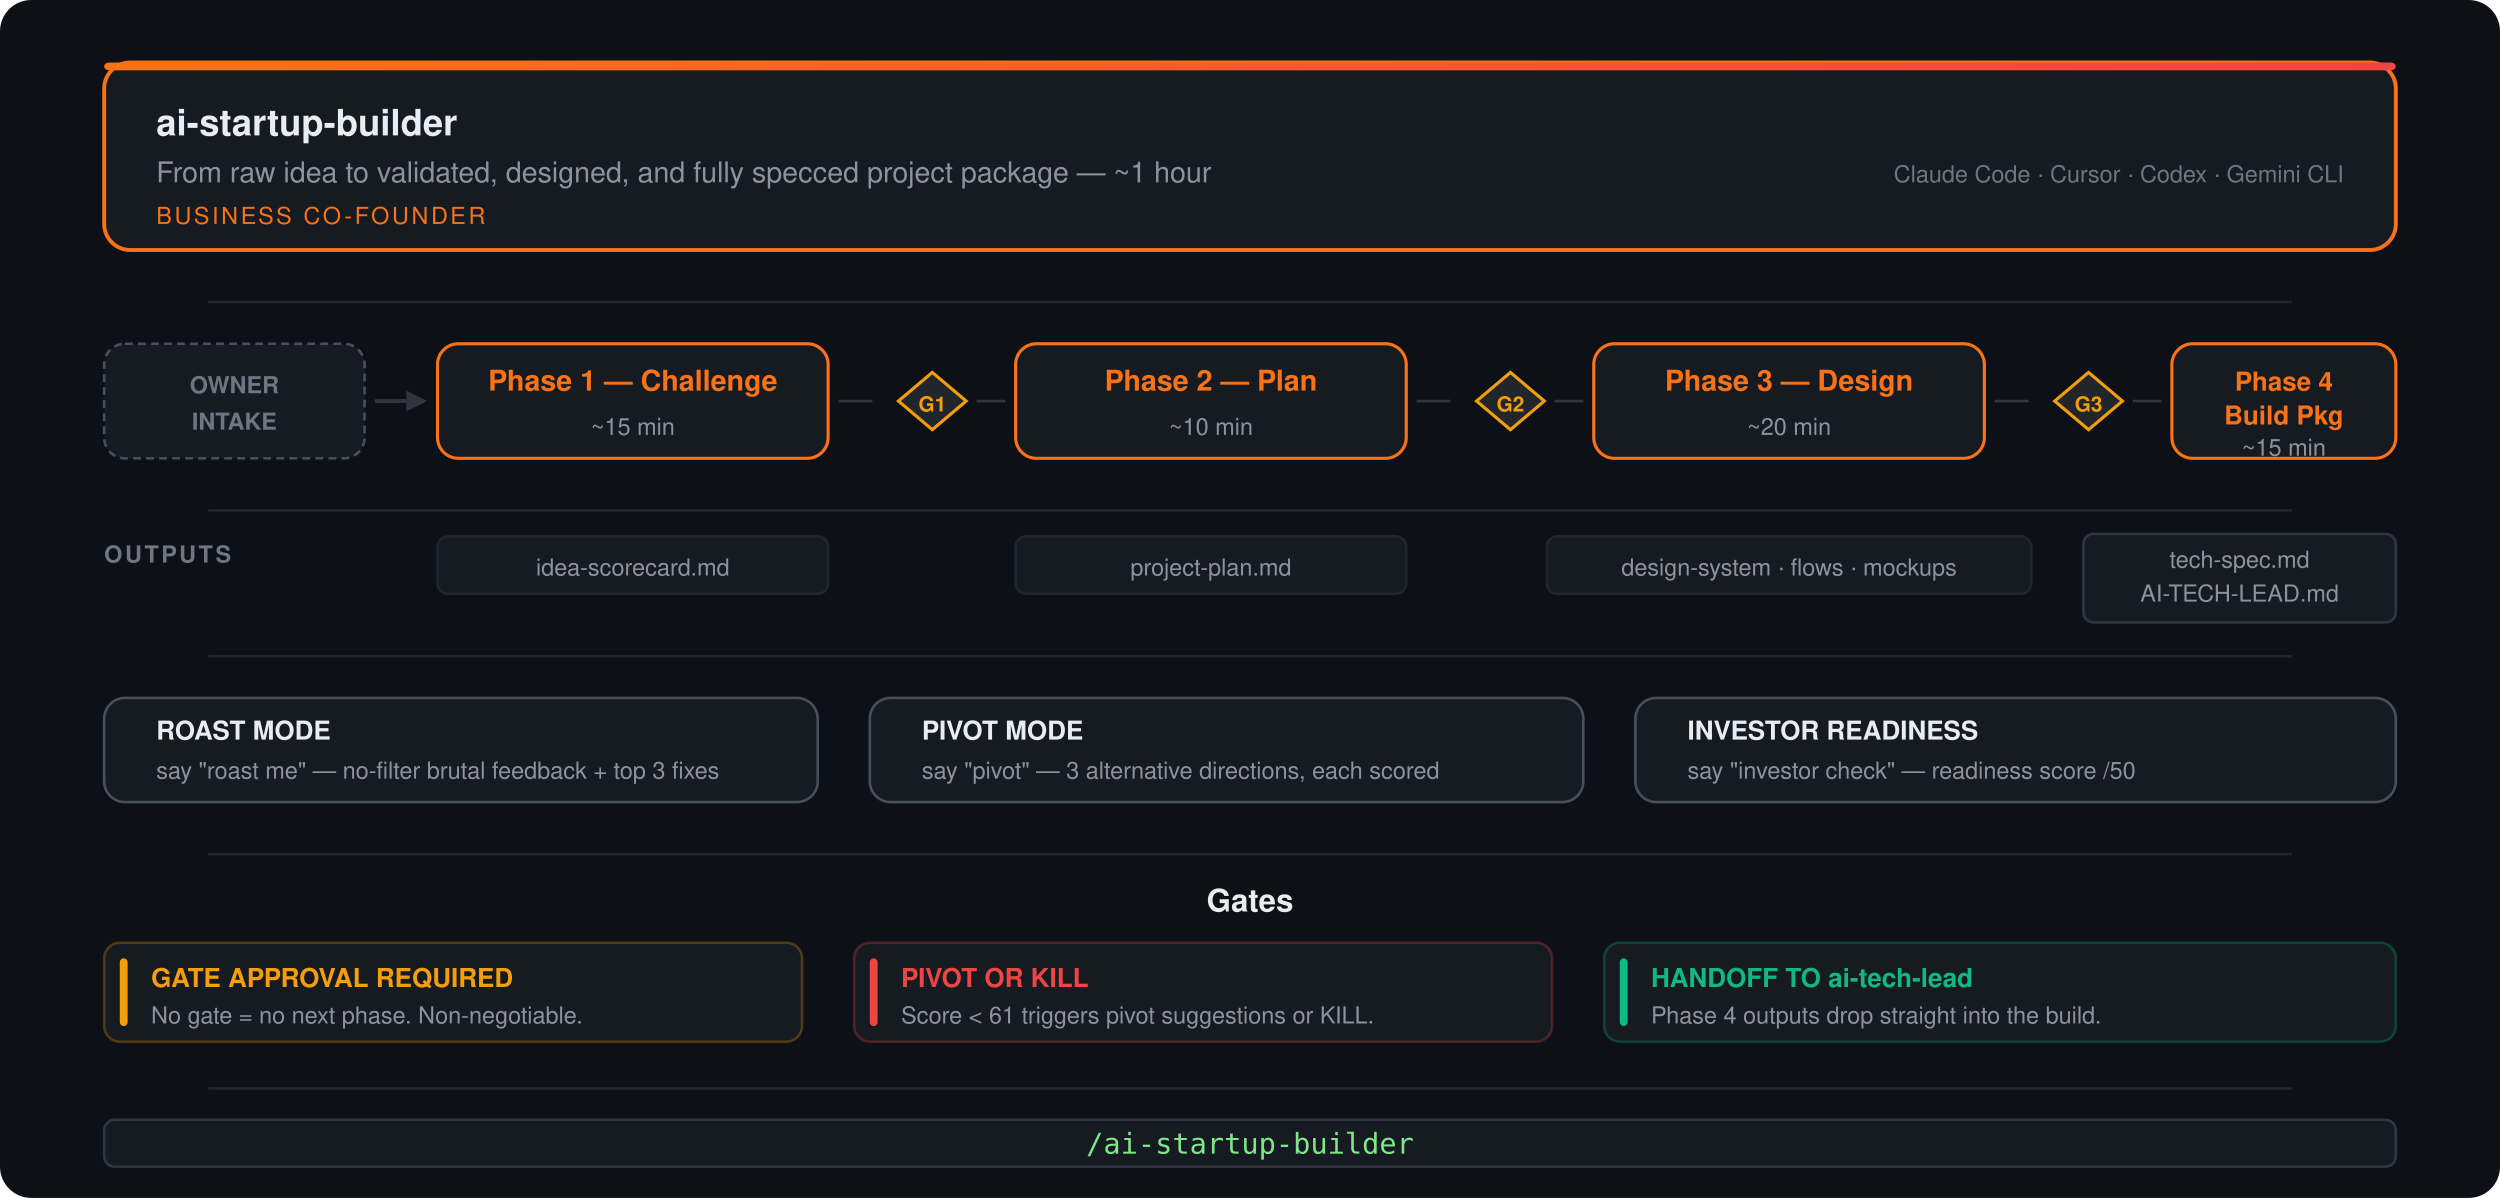
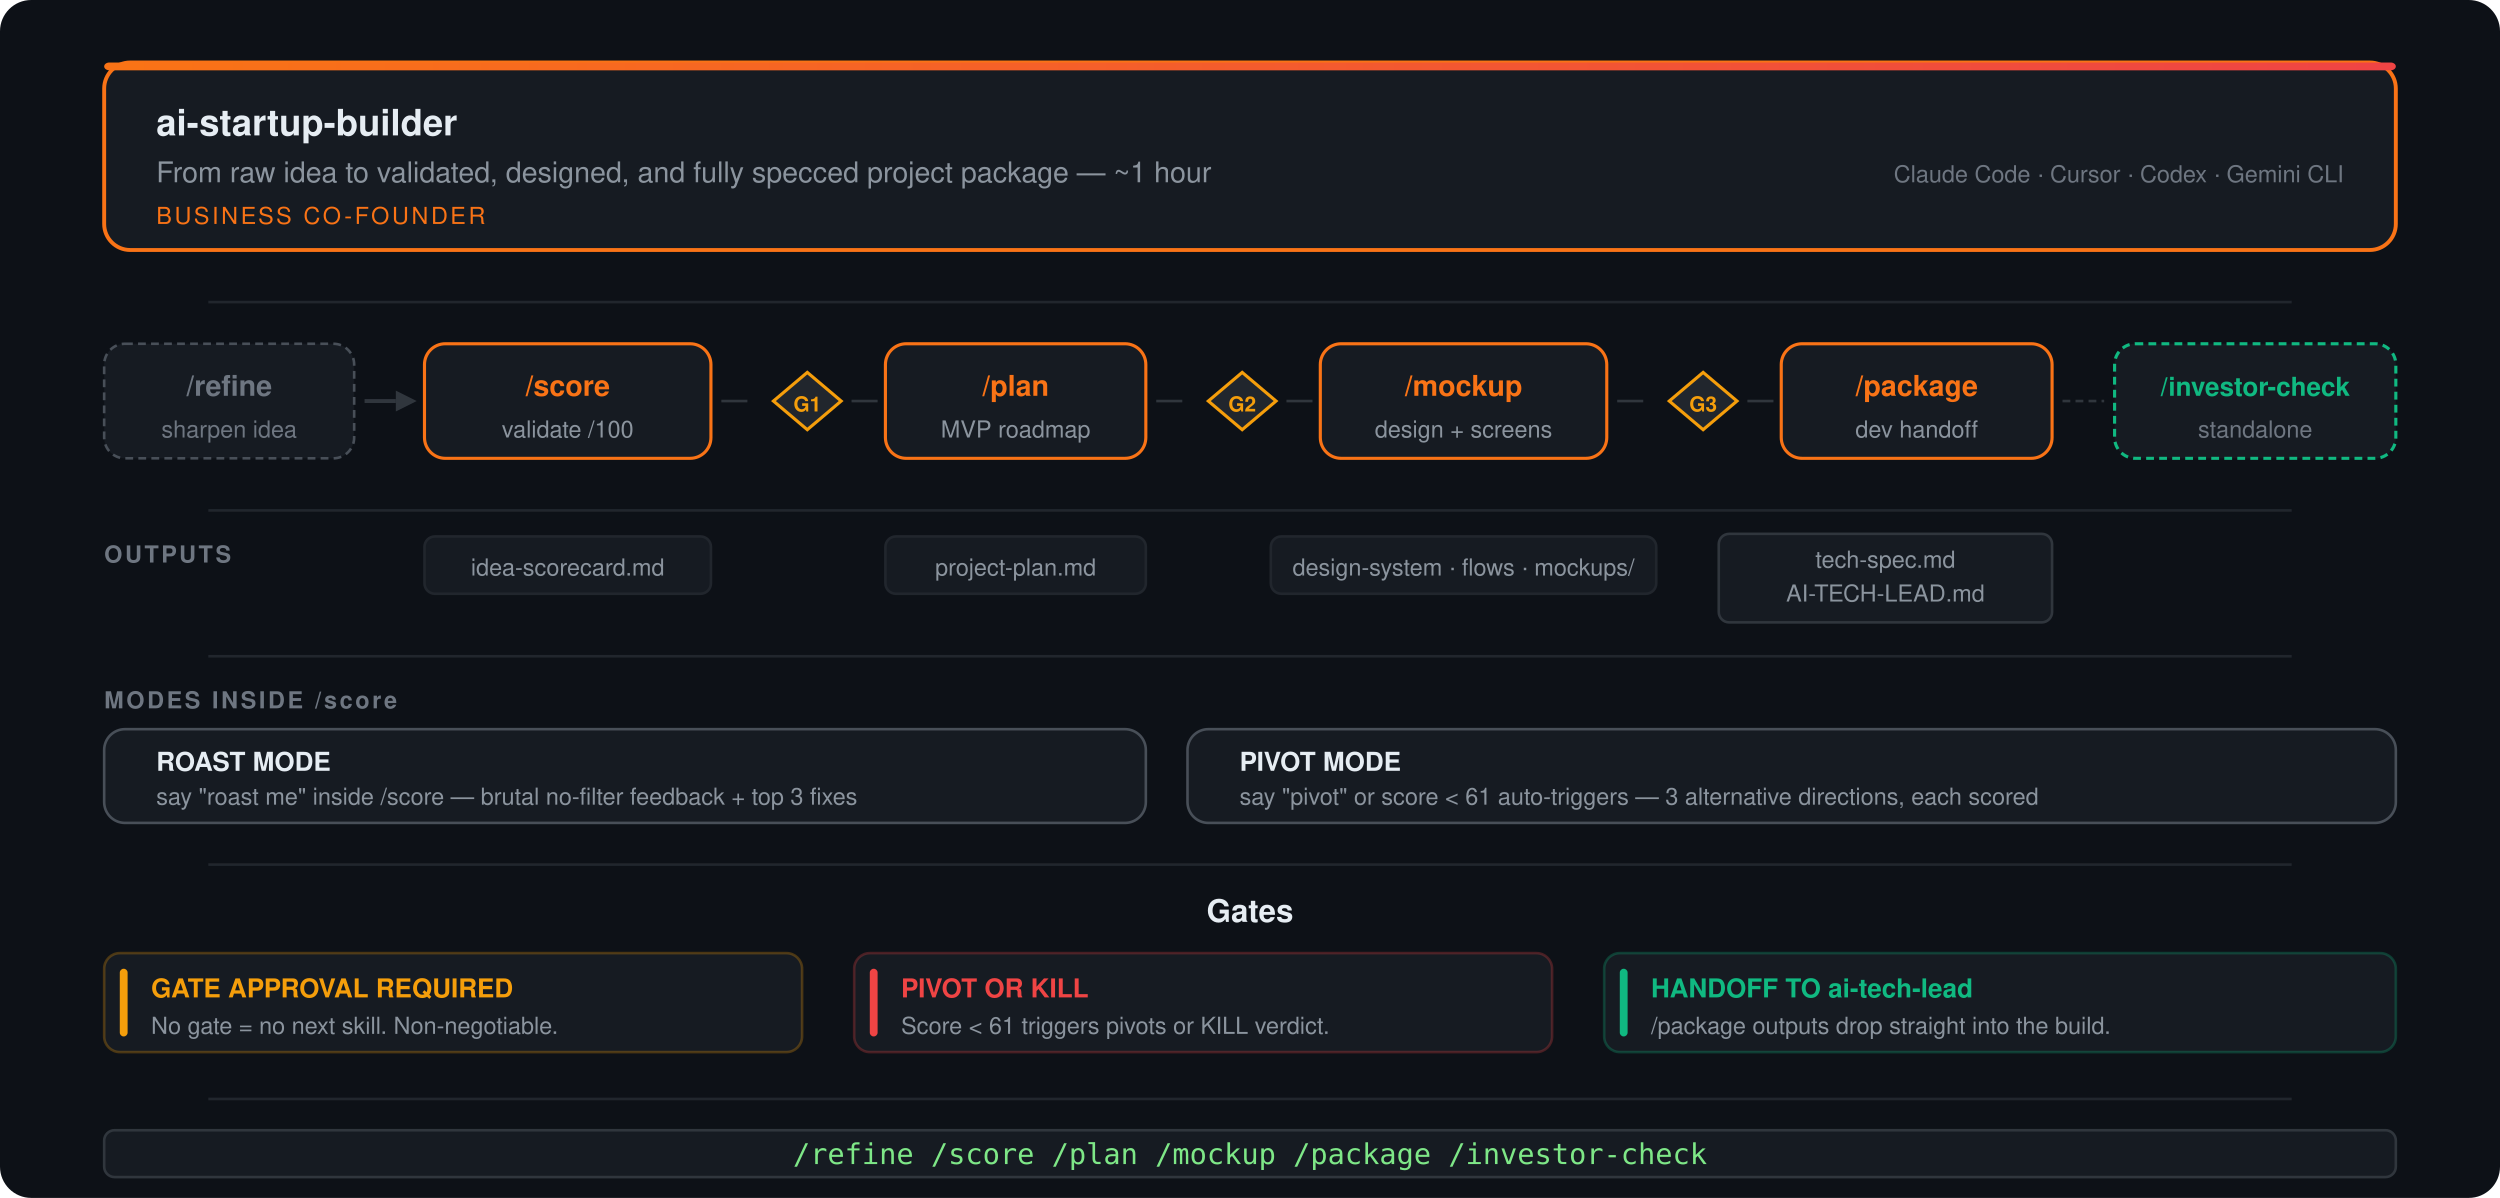
<svg xmlns="http://www.w3.org/2000/svg" viewBox="0 0 960 460" font-family="-apple-system, BlinkMacSystemFont, 'Segoe UI', Helvetica, Arial, sans-serif">
  <defs>
    <linearGradient id="builderGrad" x1="0%" y1="0%" x2="100%" y2="0%">
      <stop offset="0%" style="stop-color:#f97316" />
      <stop offset="100%" style="stop-color:#ef4444" />
    </linearGradient>
    <linearGradient id="handoffGrad" x1="0%" y1="0%" x2="100%" y2="0%">
      <stop offset="0%" style="stop-color:#10b981" />
      <stop offset="100%" style="stop-color:#0ea5e9" />
    </linearGradient>
  </defs>
  <rect width="960" height="460" rx="12" fill="#0d1117" />
  <rect x="40" y="24" width="880" height="72" rx="10" fill="#161b22" stroke="#f97316" stroke-width="1.5" />
  <rect x="40" y="24" width="880" height="3" rx="2" fill="url(#builderGrad)" />
  <text x="60" y="52" fill="#e6edf3" font-size="14" font-weight="600">ai-startup-builder</text>
  <text x="60" y="70" fill="#8b949e" font-size="11">From raw idea to validated, designed, and fully specced project package — ~1 hour</text>
  <text x="60" y="86" fill="#f97316" font-size="9" font-weight="500" letter-spacing="1">BUSINESS CO-FOUNDER</text>
  <text x="900" y="70" text-anchor="end" fill="#6e7681" font-size="9">Claude Code · Cursor · Codex · Gemini CLI</text>
  <line x1="80" y1="116" x2="880" y2="116" stroke="#21262d" stroke-width="1" />
-   <rect x="40" y="132" width="100" height="44" rx="8" fill="#161b22" stroke="#484f58" stroke-width="1" stroke-dasharray="3,2" />
-   <text x="90" y="151" text-anchor="middle" fill="#6e7681" font-size="9" font-weight="600">OWNER</text>
-   <text x="90" y="165" text-anchor="middle" fill="#6e7681" font-size="9" font-weight="600">INTAKE</text>
-   <line x1="144" y1="154" x2="156" y2="154" stroke="#30363d" stroke-width="1.5" />
-   <polygon points="156,150 164,154 156,158" fill="#30363d" />
-   <rect x="168" y="132" width="150" height="44" rx="8" fill="#161b22" stroke="#f97316" stroke-width="1.2" />
-   <text x="243" y="150" text-anchor="middle" fill="#f97316" font-size="11" font-weight="600">Phase 1 — Challenge</text>
-   <text x="243" y="167" text-anchor="middle" fill="#8b949e" font-size="9">~15 min</text>
-   <line x1="322" y1="154" x2="335" y2="154" stroke="#30363d" stroke-width="1" />
-   <polygon points="345,154 358,143 371,154 358,165" fill="#21262d" stroke="#f59e0b" stroke-width="1.2" />
-   <text x="358" y="158" text-anchor="middle" fill="#f59e0b" font-size="8" font-weight="700">G1</text>
-   <line x1="375" y1="154" x2="386" y2="154" stroke="#30363d" stroke-width="1" />
-   <rect x="390" y="132" width="150" height="44" rx="8" fill="#161b22" stroke="#f97316" stroke-width="1.2" />
-   <text x="465" y="150" text-anchor="middle" fill="#f97316" font-size="11" font-weight="600">Phase 2 — Plan</text>
-   <text x="465" y="167" text-anchor="middle" fill="#8b949e" font-size="9">~10 min</text>
-   <line x1="544" y1="154" x2="557" y2="154" stroke="#30363d" stroke-width="1" />
-   <polygon points="567,154 580,143 593,154 580,165" fill="#21262d" stroke="#f59e0b" stroke-width="1.2" />
-   <text x="580" y="158" text-anchor="middle" fill="#f59e0b" font-size="8" font-weight="700">G2</text>
-   <line x1="597" y1="154" x2="608" y2="154" stroke="#30363d" stroke-width="1" />
-   <rect x="612" y="132" width="150" height="44" rx="8" fill="#161b22" stroke="#f97316" stroke-width="1.2" />
-   <text x="687" y="150" text-anchor="middle" fill="#f97316" font-size="11" font-weight="600">Phase 3 — Design</text>
-   <text x="687" y="167" text-anchor="middle" fill="#8b949e" font-size="9">~20 min</text>
-   <line x1="766" y1="154" x2="779" y2="154" stroke="#30363d" stroke-width="1" />
-   <polygon points="789,154 802,143 815,154 802,165" fill="#21262d" stroke="#f59e0b" stroke-width="1.2" />
-   <text x="802" y="158" text-anchor="middle" fill="#f59e0b" font-size="8" font-weight="700">G3</text>
-   <line x1="819" y1="154" x2="830" y2="154" stroke="#30363d" stroke-width="1" />
-   <rect x="834" y="132" width="86" height="44" rx="8" fill="#161b22" stroke="#f97316" stroke-width="1.2" />
-   <text x="877" y="150" text-anchor="middle" fill="#f97316" font-size="10" font-weight="600">Phase 4</text>
-   <text x="877" y="163" text-anchor="middle" fill="#f97316" font-size="10" font-weight="600">Build Pkg</text>
-   <text x="877" y="175" text-anchor="middle" fill="#8b949e" font-size="9">~15 min</text>
+   <rect x="40" y="132" width="96" height="44" rx="8" fill="#161b22" stroke="#484f58" stroke-width="1" stroke-dasharray="3,2" />
+   <text x="88" y="152" text-anchor="middle" fill="#6e7681" font-size="11" font-weight="600">/refine</text>
+   <text x="88" y="168" text-anchor="middle" fill="#6e7681" font-size="9">sharpen idea</text>
+   <line x1="140" y1="154" x2="152" y2="154" stroke="#30363d" stroke-width="1.5" />
+   <polygon points="152,150 160,154 152,158" fill="#30363d" />
+   <rect x="163" y="132" width="110" height="44" rx="8" fill="#161b22" stroke="#f97316" stroke-width="1.2" />
+   <text x="218" y="152" text-anchor="middle" fill="#f97316" font-size="11" font-weight="600">/score</text>
+   <text x="218" y="168" text-anchor="middle" fill="#8b949e" font-size="9">validate /100</text>
+   <line x1="277" y1="154" x2="287" y2="154" stroke="#30363d" stroke-width="1" />
+   <polygon points="297,154 310,143 323,154 310,165" fill="#21262d" stroke="#f59e0b" stroke-width="1.2" />
+   <text x="310" y="158" text-anchor="middle" fill="#f59e0b" font-size="8" font-weight="700">G1</text>
+   <line x1="327" y1="154" x2="337" y2="154" stroke="#30363d" stroke-width="1" />
+   <rect x="340" y="132" width="100" height="44" rx="8" fill="#161b22" stroke="#f97316" stroke-width="1.2" />
+   <text x="390" y="152" text-anchor="middle" fill="#f97316" font-size="11" font-weight="600">/plan</text>
+   <text x="390" y="168" text-anchor="middle" fill="#8b949e" font-size="9">MVP roadmap</text>
+   <line x1="444" y1="154" x2="454" y2="154" stroke="#30363d" stroke-width="1" />
+   <polygon points="464,154 477,143 490,154 477,165" fill="#21262d" stroke="#f59e0b" stroke-width="1.2" />
+   <text x="477" y="158" text-anchor="middle" fill="#f59e0b" font-size="8" font-weight="700">G2</text>
+   <line x1="494" y1="154" x2="504" y2="154" stroke="#30363d" stroke-width="1" />
+   <rect x="507" y="132" width="110" height="44" rx="8" fill="#161b22" stroke="#f97316" stroke-width="1.2" />
+   <text x="562" y="152" text-anchor="middle" fill="#f97316" font-size="11" font-weight="600">/mockup</text>
+   <text x="562" y="168" text-anchor="middle" fill="#8b949e" font-size="9">design + screens</text>
+   <line x1="621" y1="154" x2="631" y2="154" stroke="#30363d" stroke-width="1" />
+   <polygon points="641,154 654,143 667,154 654,165" fill="#21262d" stroke="#f59e0b" stroke-width="1.2" />
+   <text x="654" y="158" text-anchor="middle" fill="#f59e0b" font-size="8" font-weight="700">G3</text>
+   <line x1="671" y1="154" x2="681" y2="154" stroke="#30363d" stroke-width="1" />
+   <rect x="684" y="132" width="104" height="44" rx="8" fill="#161b22" stroke="#f97316" stroke-width="1.2" />
+   <text x="736" y="152" text-anchor="middle" fill="#f97316" font-size="11" font-weight="600">/package</text>
+   <text x="736" y="168" text-anchor="middle" fill="#8b949e" font-size="9">dev handoff</text>
+   <line x1="792" y1="154" x2="808" y2="154" stroke="#30363d" stroke-width="1" stroke-dasharray="3,2" />
+   <rect x="812" y="132" width="108" height="44" rx="8" fill="#161b22" stroke="#10b981" stroke-width="1.2" stroke-dasharray="3,2" />
+   <text x="866" y="152" text-anchor="middle" fill="#10b981" font-size="10" font-weight="600">/investor-check</text>
+   <text x="866" y="168" text-anchor="middle" fill="#6e7681" font-size="9">standalone</text>
  <line x1="80" y1="196" x2="880" y2="196" stroke="#21262d" stroke-width="1" />
  <text x="40" y="216" fill="#6e7681" font-size="9" font-weight="600" letter-spacing="1">OUTPUTS</text>
-   <rect x="168" y="206" width="150" height="22" rx="4" fill="#161b22" stroke="#21262d" stroke-width="1" />
-   <text x="243" y="221" text-anchor="middle" fill="#8b949e" font-size="9">idea-scorecard.md</text>
-   <rect x="390" y="206" width="150" height="22" rx="4" fill="#161b22" stroke="#21262d" stroke-width="1" />
-   <text x="465" y="221" text-anchor="middle" fill="#8b949e" font-size="9">project-plan.md</text>
-   <rect x="594" y="206" width="186" height="22" rx="4" fill="#161b22" stroke="#21262d" stroke-width="1" />
-   <text x="687" y="221" text-anchor="middle" fill="#8b949e" font-size="9">design-system · flows · mockups</text>
-   <rect x="800" y="205" width="120" height="34" rx="4" fill="#161b22" stroke="#30363d" stroke-width="1" />
-   <text x="860" y="218" text-anchor="middle" fill="#8b949e" font-size="9">tech-spec.md</text>
-   <text x="860" y="231" text-anchor="middle" fill="#8b949e" font-size="9">AI-TECH-LEAD.md</text>
+   <rect x="163" y="206" width="110" height="22" rx="4" fill="#161b22" stroke="#21262d" stroke-width="1" />
+   <text x="218" y="221" text-anchor="middle" fill="#8b949e" font-size="9">idea-scorecard.md</text>
+   <rect x="340" y="206" width="100" height="22" rx="4" fill="#161b22" stroke="#21262d" stroke-width="1" />
+   <text x="390" y="221" text-anchor="middle" fill="#8b949e" font-size="9">project-plan.md</text>
+   <rect x="488" y="206" width="148" height="22" rx="4" fill="#161b22" stroke="#21262d" stroke-width="1" />
+   <text x="562" y="221" text-anchor="middle" fill="#8b949e" font-size="9">design-system · flows · mockups/</text>
+   <rect x="660" y="205" width="128" height="34" rx="4" fill="#161b22" stroke="#30363d" stroke-width="1" />
+   <text x="724" y="218" text-anchor="middle" fill="#8b949e" font-size="9">tech-spec.md</text>
+   <text x="724" y="231" text-anchor="middle" fill="#8b949e" font-size="9">AI-TECH-LEAD.md</text>
  <line x1="80" y1="252" x2="880" y2="252" stroke="#21262d" stroke-width="1" />
-   <rect x="40" y="268" width="274" height="40" rx="8" fill="#161b22" stroke="#484f58" stroke-width="1" />
-   <text x="60" y="284" fill="#e6edf3" font-size="10" font-weight="600">ROAST MODE</text>
-   <text x="60" y="299" fill="#8b949e" font-size="9">say "roast me" — no-filter brutal feedback + top 3 fixes</text>
-   <rect x="334" y="268" width="274" height="40" rx="8" fill="#161b22" stroke="#484f58" stroke-width="1" />
-   <text x="354" y="284" fill="#e6edf3" font-size="10" font-weight="600">PIVOT MODE</text>
-   <text x="354" y="299" fill="#8b949e" font-size="9">say "pivot" — 3 alternative directions, each scored</text>
-   <rect x="628" y="268" width="292" height="40" rx="8" fill="#161b22" stroke="#484f58" stroke-width="1" />
-   <text x="648" y="284" fill="#e6edf3" font-size="10" font-weight="600">INVESTOR READINESS</text>
-   <text x="648" y="299" fill="#8b949e" font-size="9">say "investor check" — readiness score /50</text>
-   <line x1="80" y1="328" x2="880" y2="328" stroke="#21262d" stroke-width="1" />
-   <text x="480" y="350" text-anchor="middle" fill="#e6edf3" font-size="12" font-weight="600">Gates</text>
-   <rect x="40" y="362" width="268" height="38" rx="6" fill="#161b22" stroke="#f59e0b44" stroke-width="1" />
-   <rect x="46" y="368" width="3" height="26" rx="1.5" fill="#f59e0b" />
-   <text x="58" y="379" fill="#f59e0b" font-size="10" font-weight="700">GATE APPROVAL REQUIRED</text>
-   <text x="58" y="393" fill="#8b949e" font-size="9">No gate = no next phase. Non-negotiable.</text>
-   <rect x="328" y="362" width="268" height="38" rx="6" fill="#161b22" stroke="#ef444444" stroke-width="1" />
-   <rect x="334" y="368" width="3" height="26" rx="1.5" fill="#ef4444" />
-   <text x="346" y="379" fill="#ef4444" font-size="10" font-weight="700">PIVOT OR KILL</text>
-   <text x="346" y="393" fill="#8b949e" font-size="9">Score &lt; 61 triggers pivot suggestions or KILL.</text>
-   <rect x="616" y="362" width="304" height="38" rx="6" fill="#161b22" stroke="#10b98144" stroke-width="1" />
-   <rect x="622" y="368" width="3" height="26" rx="1.5" fill="#10b981" />
-   <text x="634" y="379" fill="#10b981" font-size="10" font-weight="700">HANDOFF TO ai-tech-lead</text>
-   <text x="634" y="393" fill="#8b949e" font-size="9">Phase 4 outputs drop straight into the build.</text>
-   <line x1="80" y1="418" x2="880" y2="418" stroke="#21262d" stroke-width="1" />
-   <rect x="40" y="430" width="880" height="18" rx="4" fill="#161b22" stroke="#30363d" stroke-width="1" />
-   <text x="480" y="443" text-anchor="middle" fill="#7ee787" font-size="11" font-family="'SF Mono', 'Fira Code', monospace">/ai-startup-builder</text>
+   <text x="40" y="272" fill="#6e7681" font-size="9" font-weight="600" letter-spacing="1">MODES INSIDE /score</text>
+   <rect x="40" y="280" width="400" height="36" rx="8" fill="#161b22" stroke="#484f58" stroke-width="1" />
+   <text x="60" y="296" fill="#e6edf3" font-size="10" font-weight="600">ROAST MODE</text>
+   <text x="60" y="309" fill="#8b949e" font-size="9">say "roast me" inside /score — brutal no-filter feedback + top 3 fixes</text>
+   <rect x="456" y="280" width="464" height="36" rx="8" fill="#161b22" stroke="#484f58" stroke-width="1" />
+   <text x="476" y="296" fill="#e6edf3" font-size="10" font-weight="600">PIVOT MODE</text>
+   <text x="476" y="309" fill="#8b949e" font-size="9">say "pivot" or score &lt; 61 auto-triggers — 3 alternative directions, each scored</text>
+   <line x1="80" y1="332" x2="880" y2="332" stroke="#21262d" stroke-width="1" />
+   <text x="480" y="354" text-anchor="middle" fill="#e6edf3" font-size="12" font-weight="600">Gates</text>
+   <rect x="40" y="366" width="268" height="38" rx="6" fill="#161b22" stroke="#f59e0b44" stroke-width="1" />
+   <rect x="46" y="372" width="3" height="26" rx="1.5" fill="#f59e0b" />
+   <text x="58" y="383" fill="#f59e0b" font-size="10" font-weight="700">GATE APPROVAL REQUIRED</text>
+   <text x="58" y="397" fill="#8b949e" font-size="9">No gate = no next skill. Non-negotiable.</text>
+   <rect x="328" y="366" width="268" height="38" rx="6" fill="#161b22" stroke="#ef444444" stroke-width="1" />
+   <rect x="334" y="372" width="3" height="26" rx="1.5" fill="#ef4444" />
+   <text x="346" y="383" fill="#ef4444" font-size="10" font-weight="700">PIVOT OR KILL</text>
+   <text x="346" y="397" fill="#8b949e" font-size="9">Score &lt; 61 triggers pivots or KILL verdict.</text>
+   <rect x="616" y="366" width="304" height="38" rx="6" fill="#161b22" stroke="#10b98144" stroke-width="1" />
+   <rect x="622" y="372" width="3" height="26" rx="1.5" fill="#10b981" />
+   <text x="634" y="383" fill="#10b981" font-size="10" font-weight="700">HANDOFF TO ai-tech-lead</text>
+   <text x="634" y="397" fill="#8b949e" font-size="9">/package outputs drop straight into the build.</text>
+   <line x1="80" y1="422" x2="880" y2="422" stroke="#21262d" stroke-width="1" />
+   <rect x="40" y="434" width="880" height="18" rx="4" fill="#161b22" stroke="#30363d" stroke-width="1" />
+   <text x="480" y="447" text-anchor="middle" fill="#7ee787" font-size="11" font-family="'SF Mono', 'Fira Code', monospace">/refine  /score  /plan  /mockup  /package  /investor-check</text>
</svg>
